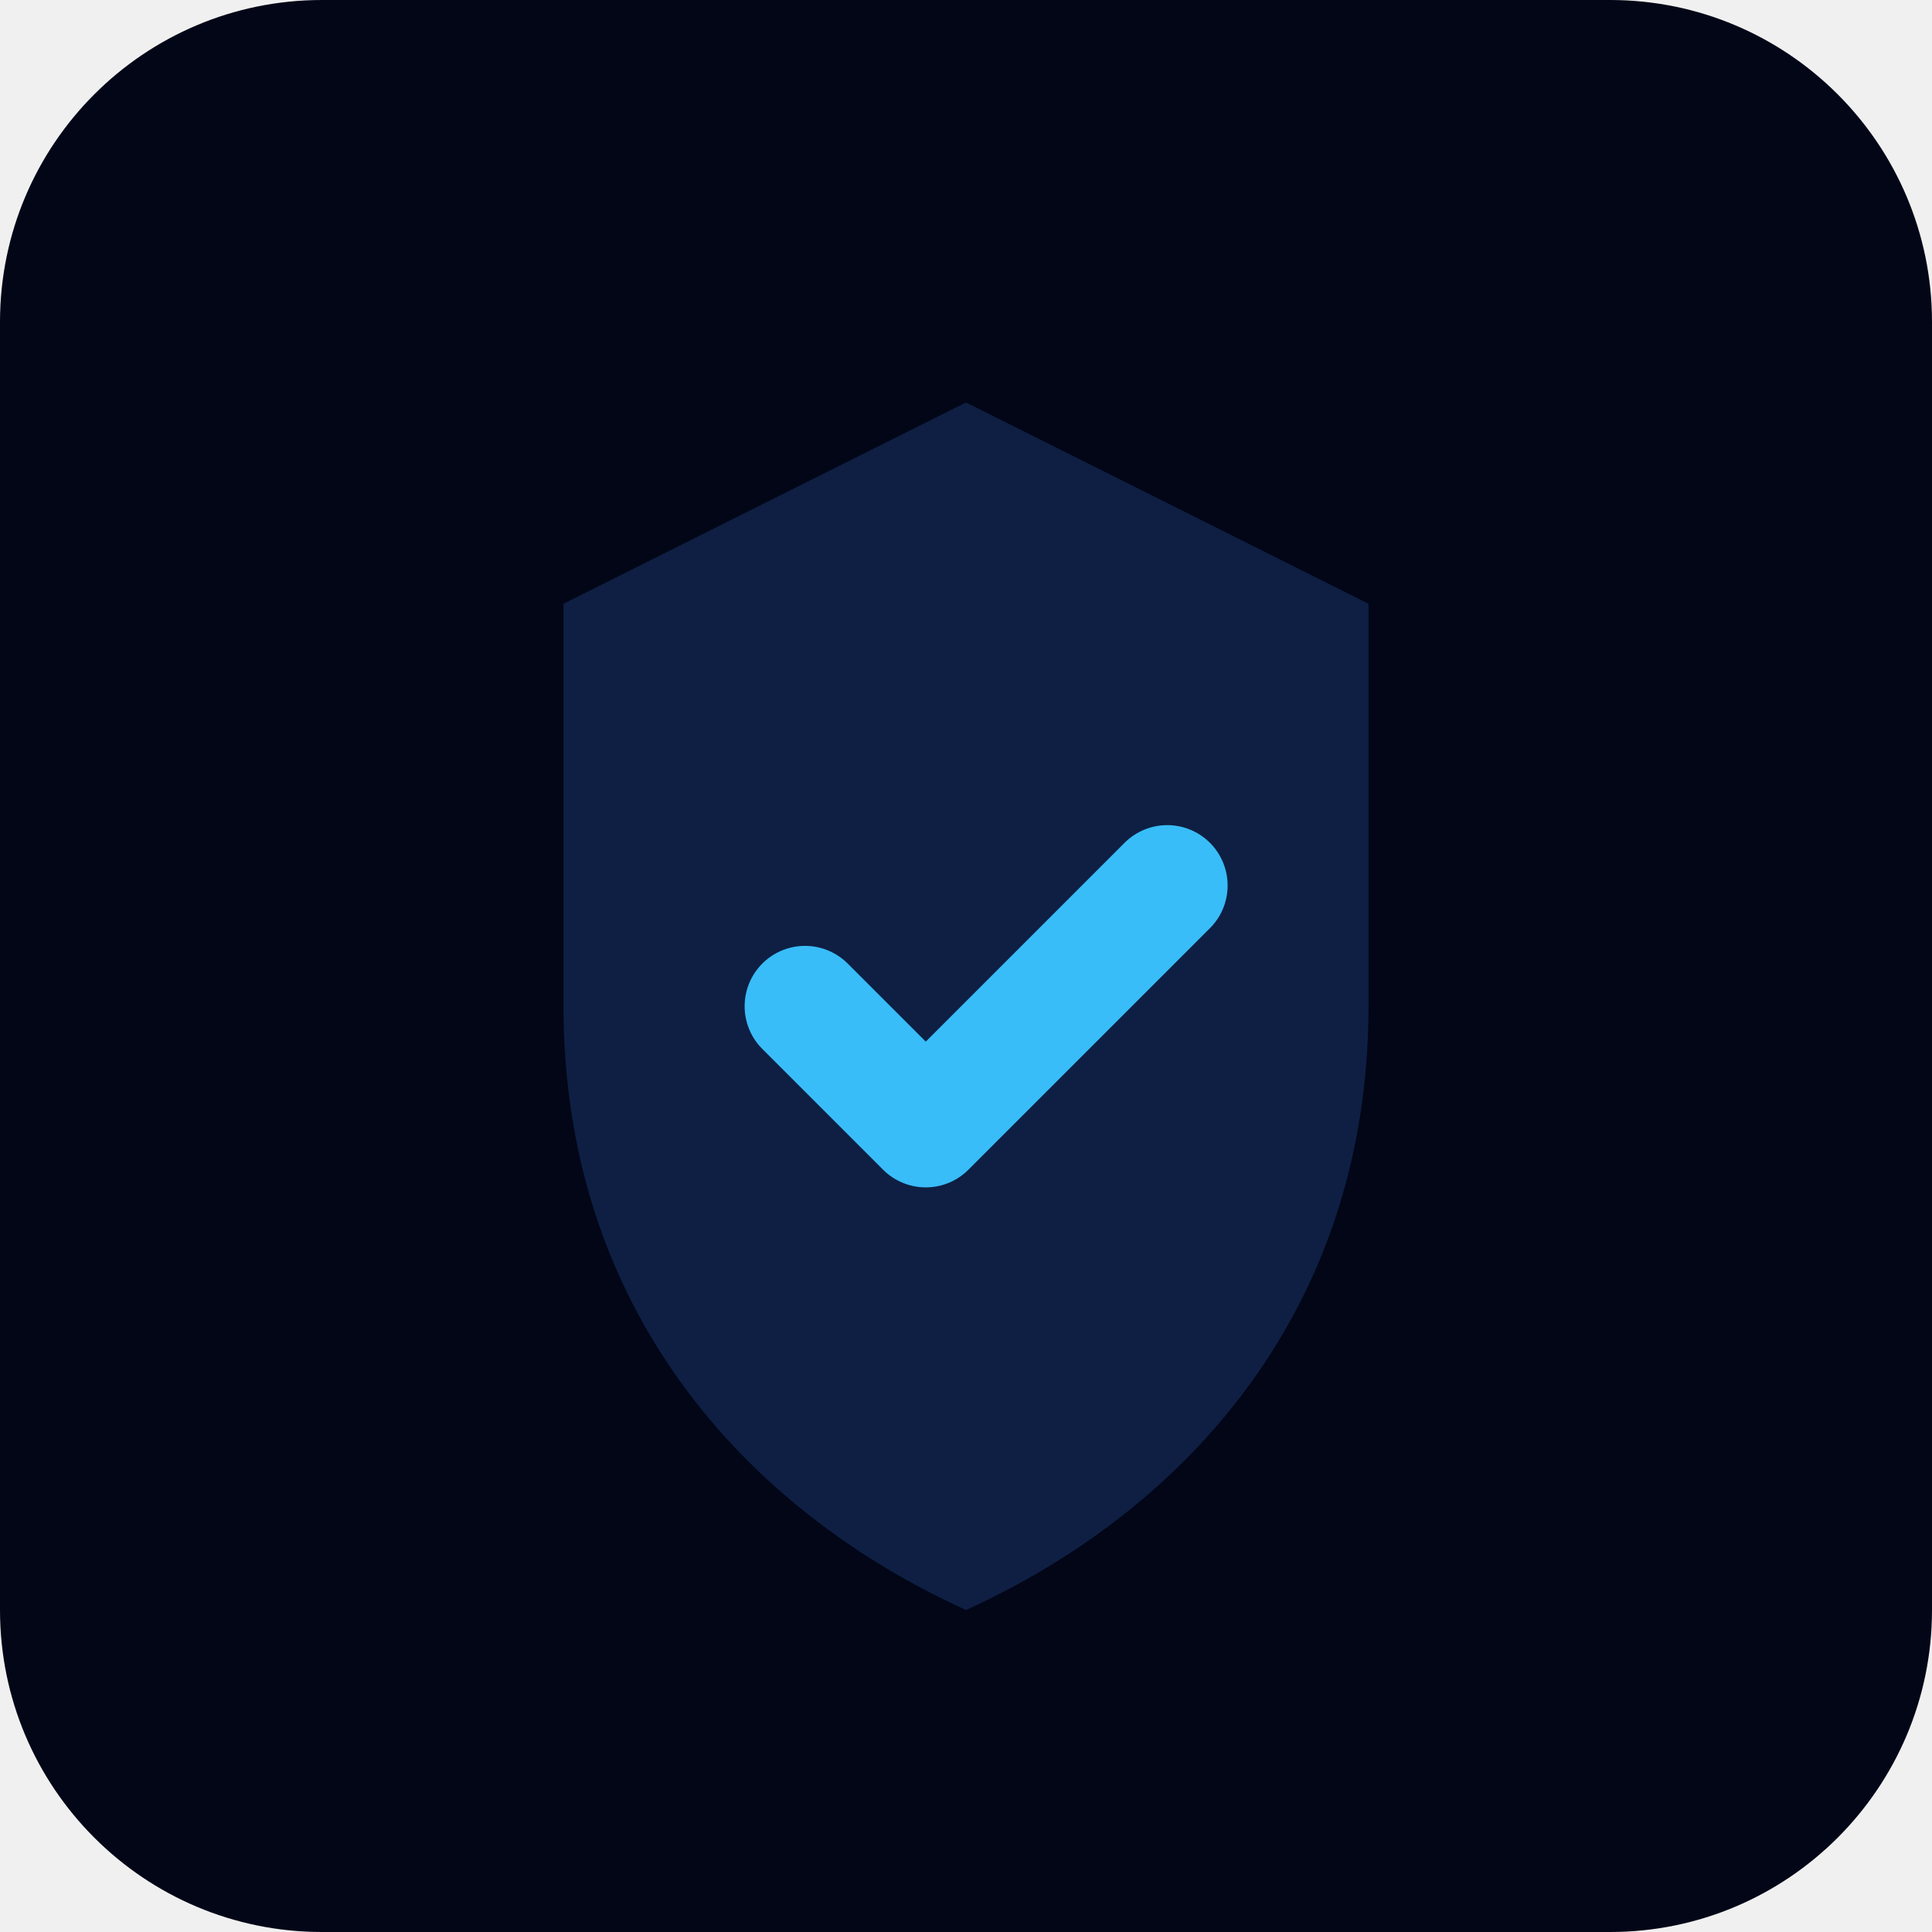
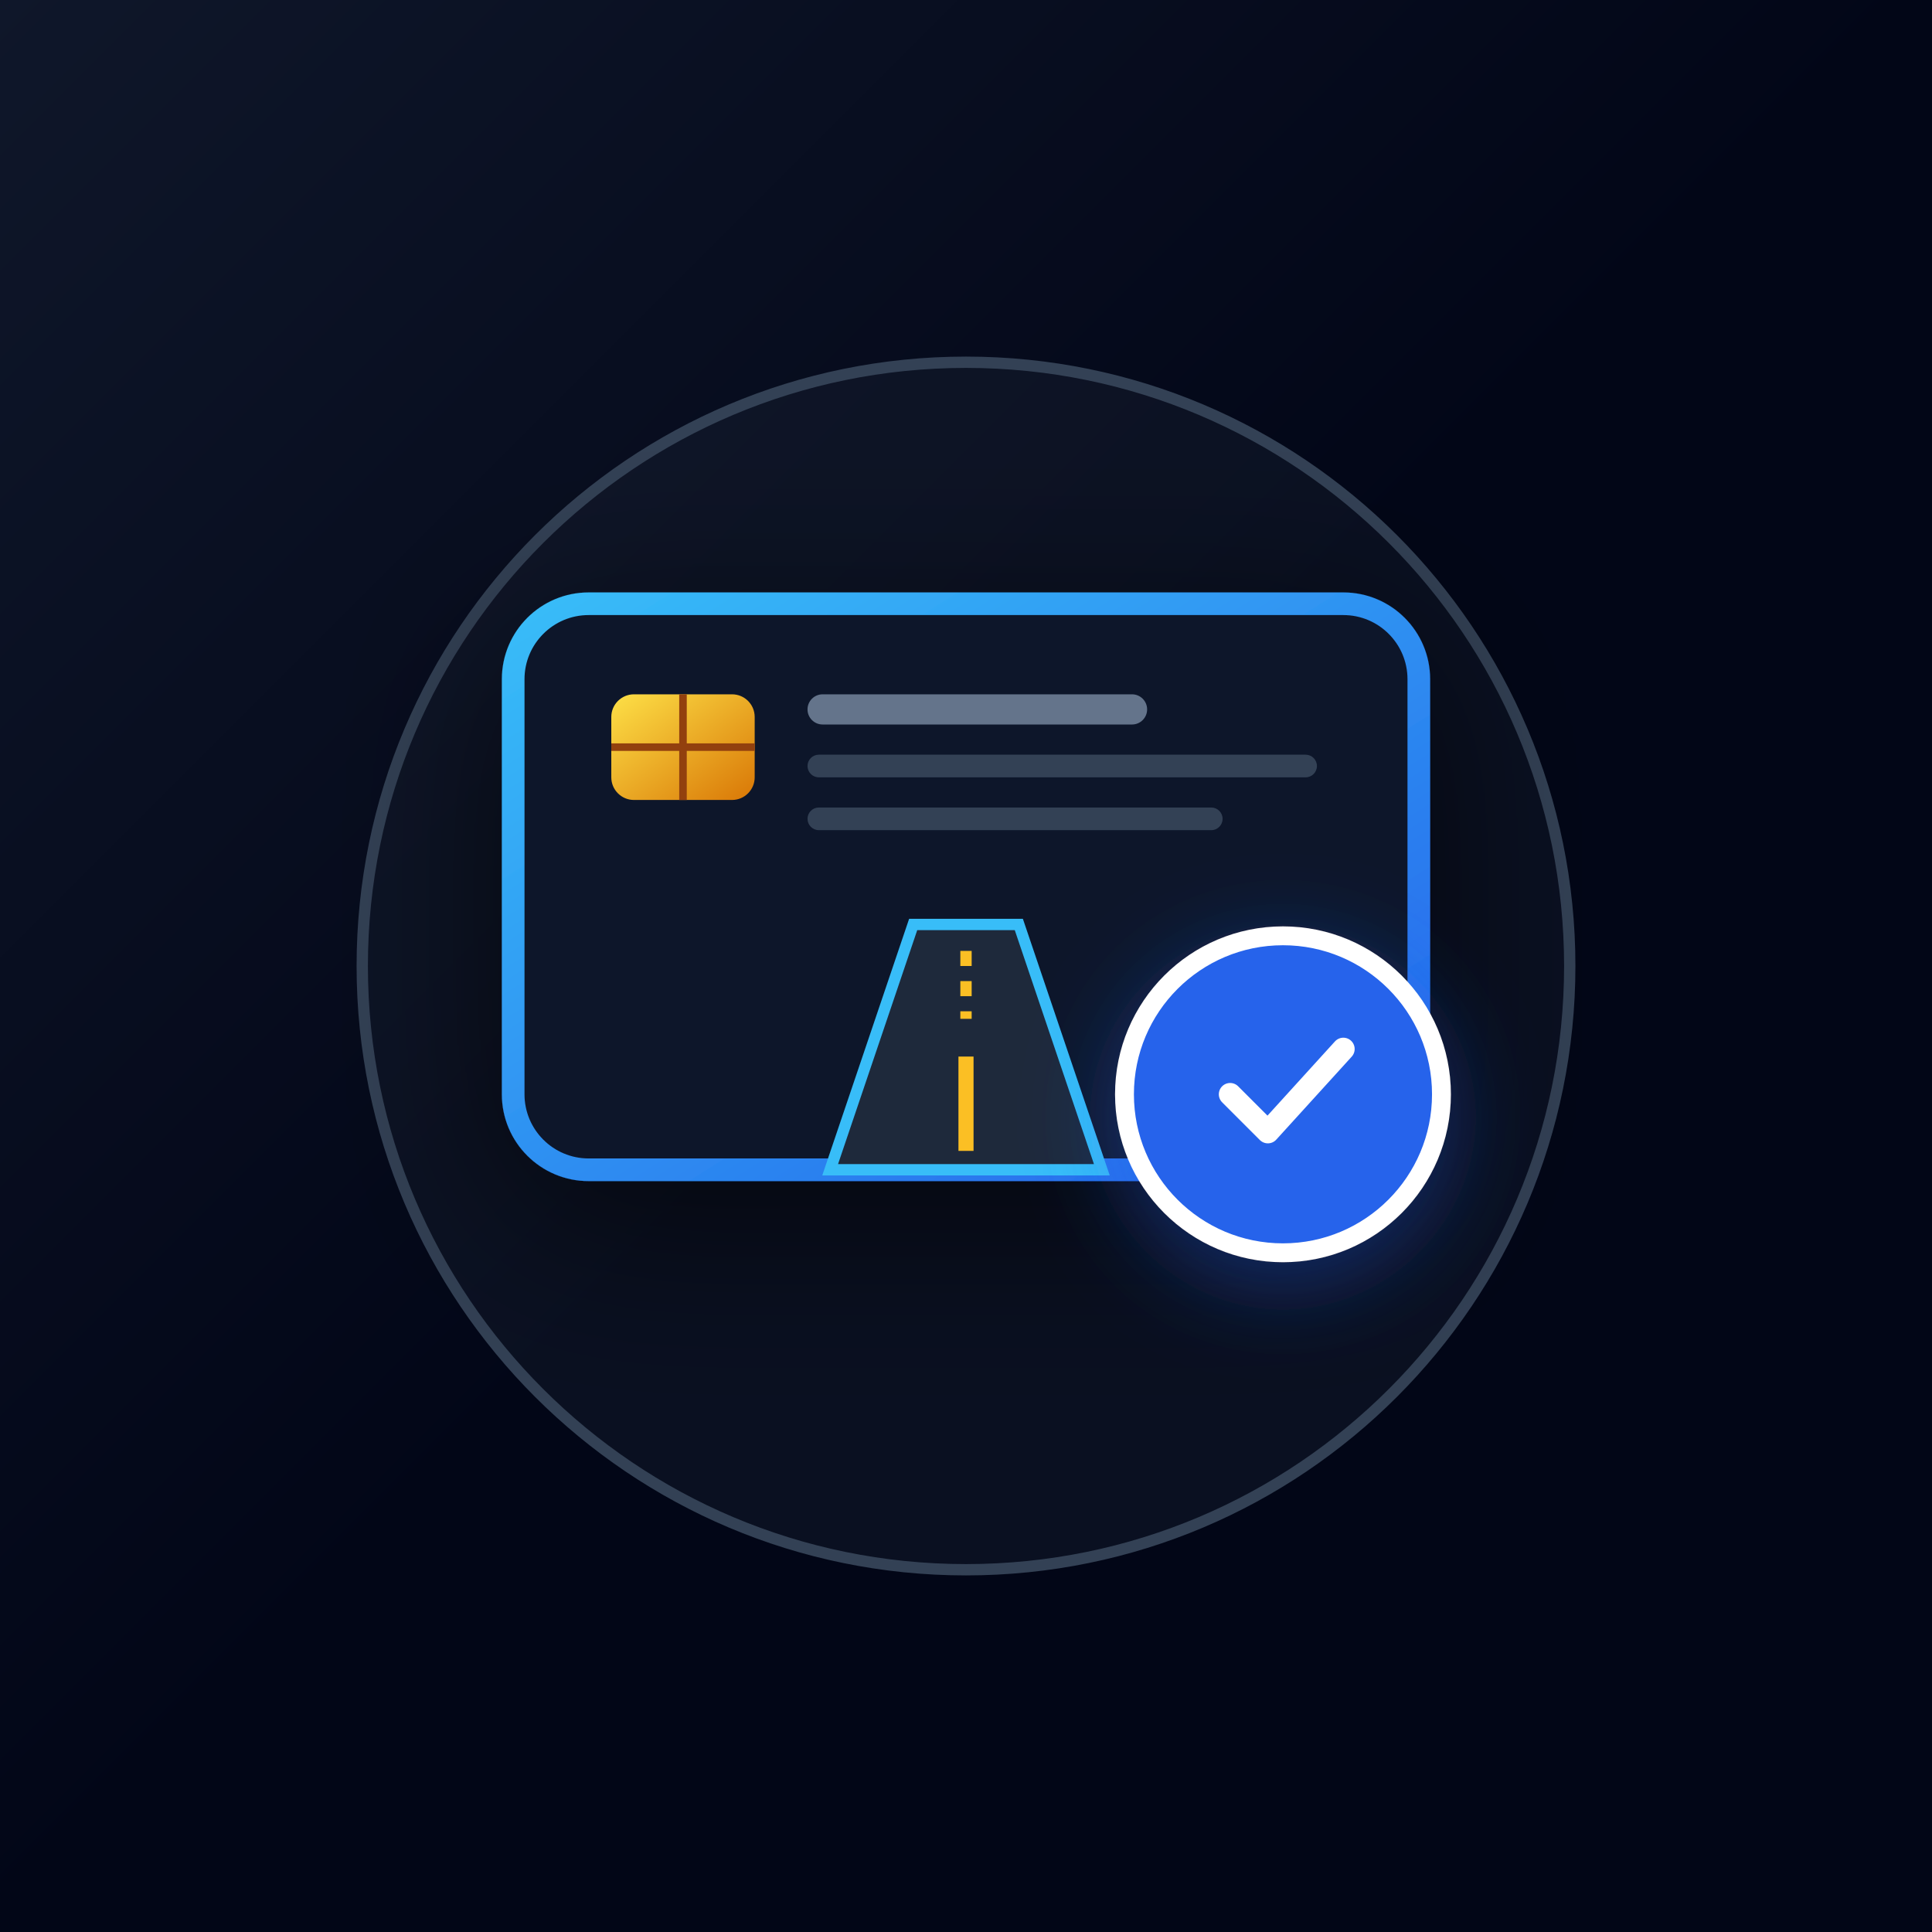
- <svg xmlns="http://www.w3.org/2000/svg" viewBox="0 0 192 192" width="192" height="192">
-   <rect width="192" height="192" rx="32" fill="#020617" />
-   <path d="M96 40 L136 60 V100 C136 130 118 150 96 160 C74 150 56 130 56 100 V60 Z" fill="#3b82f6" opacity="0.2" />
-   <path d="M80 100 L92 112 L116 88" stroke="#38bdf8" stroke-width="12" fill="none" stroke-linecap="round" stroke-linejoin="round" />
+ <svg xmlns="http://www.w3.org/2000/svg" viewBox="0 0 512 512" width="512" height="512">
+   <defs>
+     <linearGradient id="bg" x1="0%" y1="0%" x2="100%" y2="100%">
+       <stop offset="0%" stop-color="#0f172a" />
+       <stop offset="50%" stop-color="#020617" />
+       <stop offset="100%" stop-color="#020617" />
+     </linearGradient>
+     <linearGradient id="blueGrad" x1="0%" y1="0%" x2="100%" y2="100%">
+       <stop offset="0%" stop-color="#38bdf8" />
+       <stop offset="100%" stop-color="#2563eb" />
+     </linearGradient>
+     <linearGradient id="goldChip" x1="0%" y1="0%" x2="100%" y2="100%">
+       <stop offset="0%" stop-color="#fde047" />
+       <stop offset="100%" stop-color="#d97706" />
+     </linearGradient>
+   </defs>
+   <rect width="512" height="512" fill="url(#bg)" />
+   <circle cx="256" cy="256" r="160" fill="#1e293b" fill-opacity="0.3" stroke="#334155" stroke-width="3" />
+   <rect x="136" y="160" width="240" height="150" rx="20" fill="#0f172a" stroke="url(#blueGrad)" stroke-width="6" filter="drop-shadow(0 12px 24px rgba(0,0,0,0.6))" />
+   <rect x="162" y="184" width="38" height="28" rx="6" fill="url(#goldChip)" />
+   <line x1="162" y1="198" x2="200" y2="198" stroke="#92400e" stroke-width="2" />
+   <line x1="181" y1="184" x2="181" y2="212" stroke="#92400e" stroke-width="2" />
+   <rect x="214" y="184" width="90" height="8" rx="4" fill="#64748b" />
+   <rect x="214" y="200" width="135" height="6" rx="3" fill="#334155" />
+   <rect x="214" y="214" width="110" height="6" rx="3" fill="#334155" />
+   <path d="M220 310 L242 245 L270 245 L292 310 Z" fill="#1e293b" stroke="#38bdf8" stroke-width="3" />
+   <line x1="256" y1="252" x2="256" y2="270" stroke="#fbbf24" stroke-width="3" stroke-dasharray="4,4" />
+   <line x1="256" y1="280" x2="256" y2="305" stroke="#fbbf24" stroke-width="4" />
+   <circle cx="340" cy="290" r="42" fill="#2563eb" stroke="#ffffff" stroke-width="5" filter="drop-shadow(0 6px 12px rgba(37,99,235,0.4))" />
+   <path d="M326 290 L336 300 L356 278" fill="none" stroke="#ffffff" stroke-width="6" stroke-linecap="round" stroke-linejoin="round" />
</svg>
